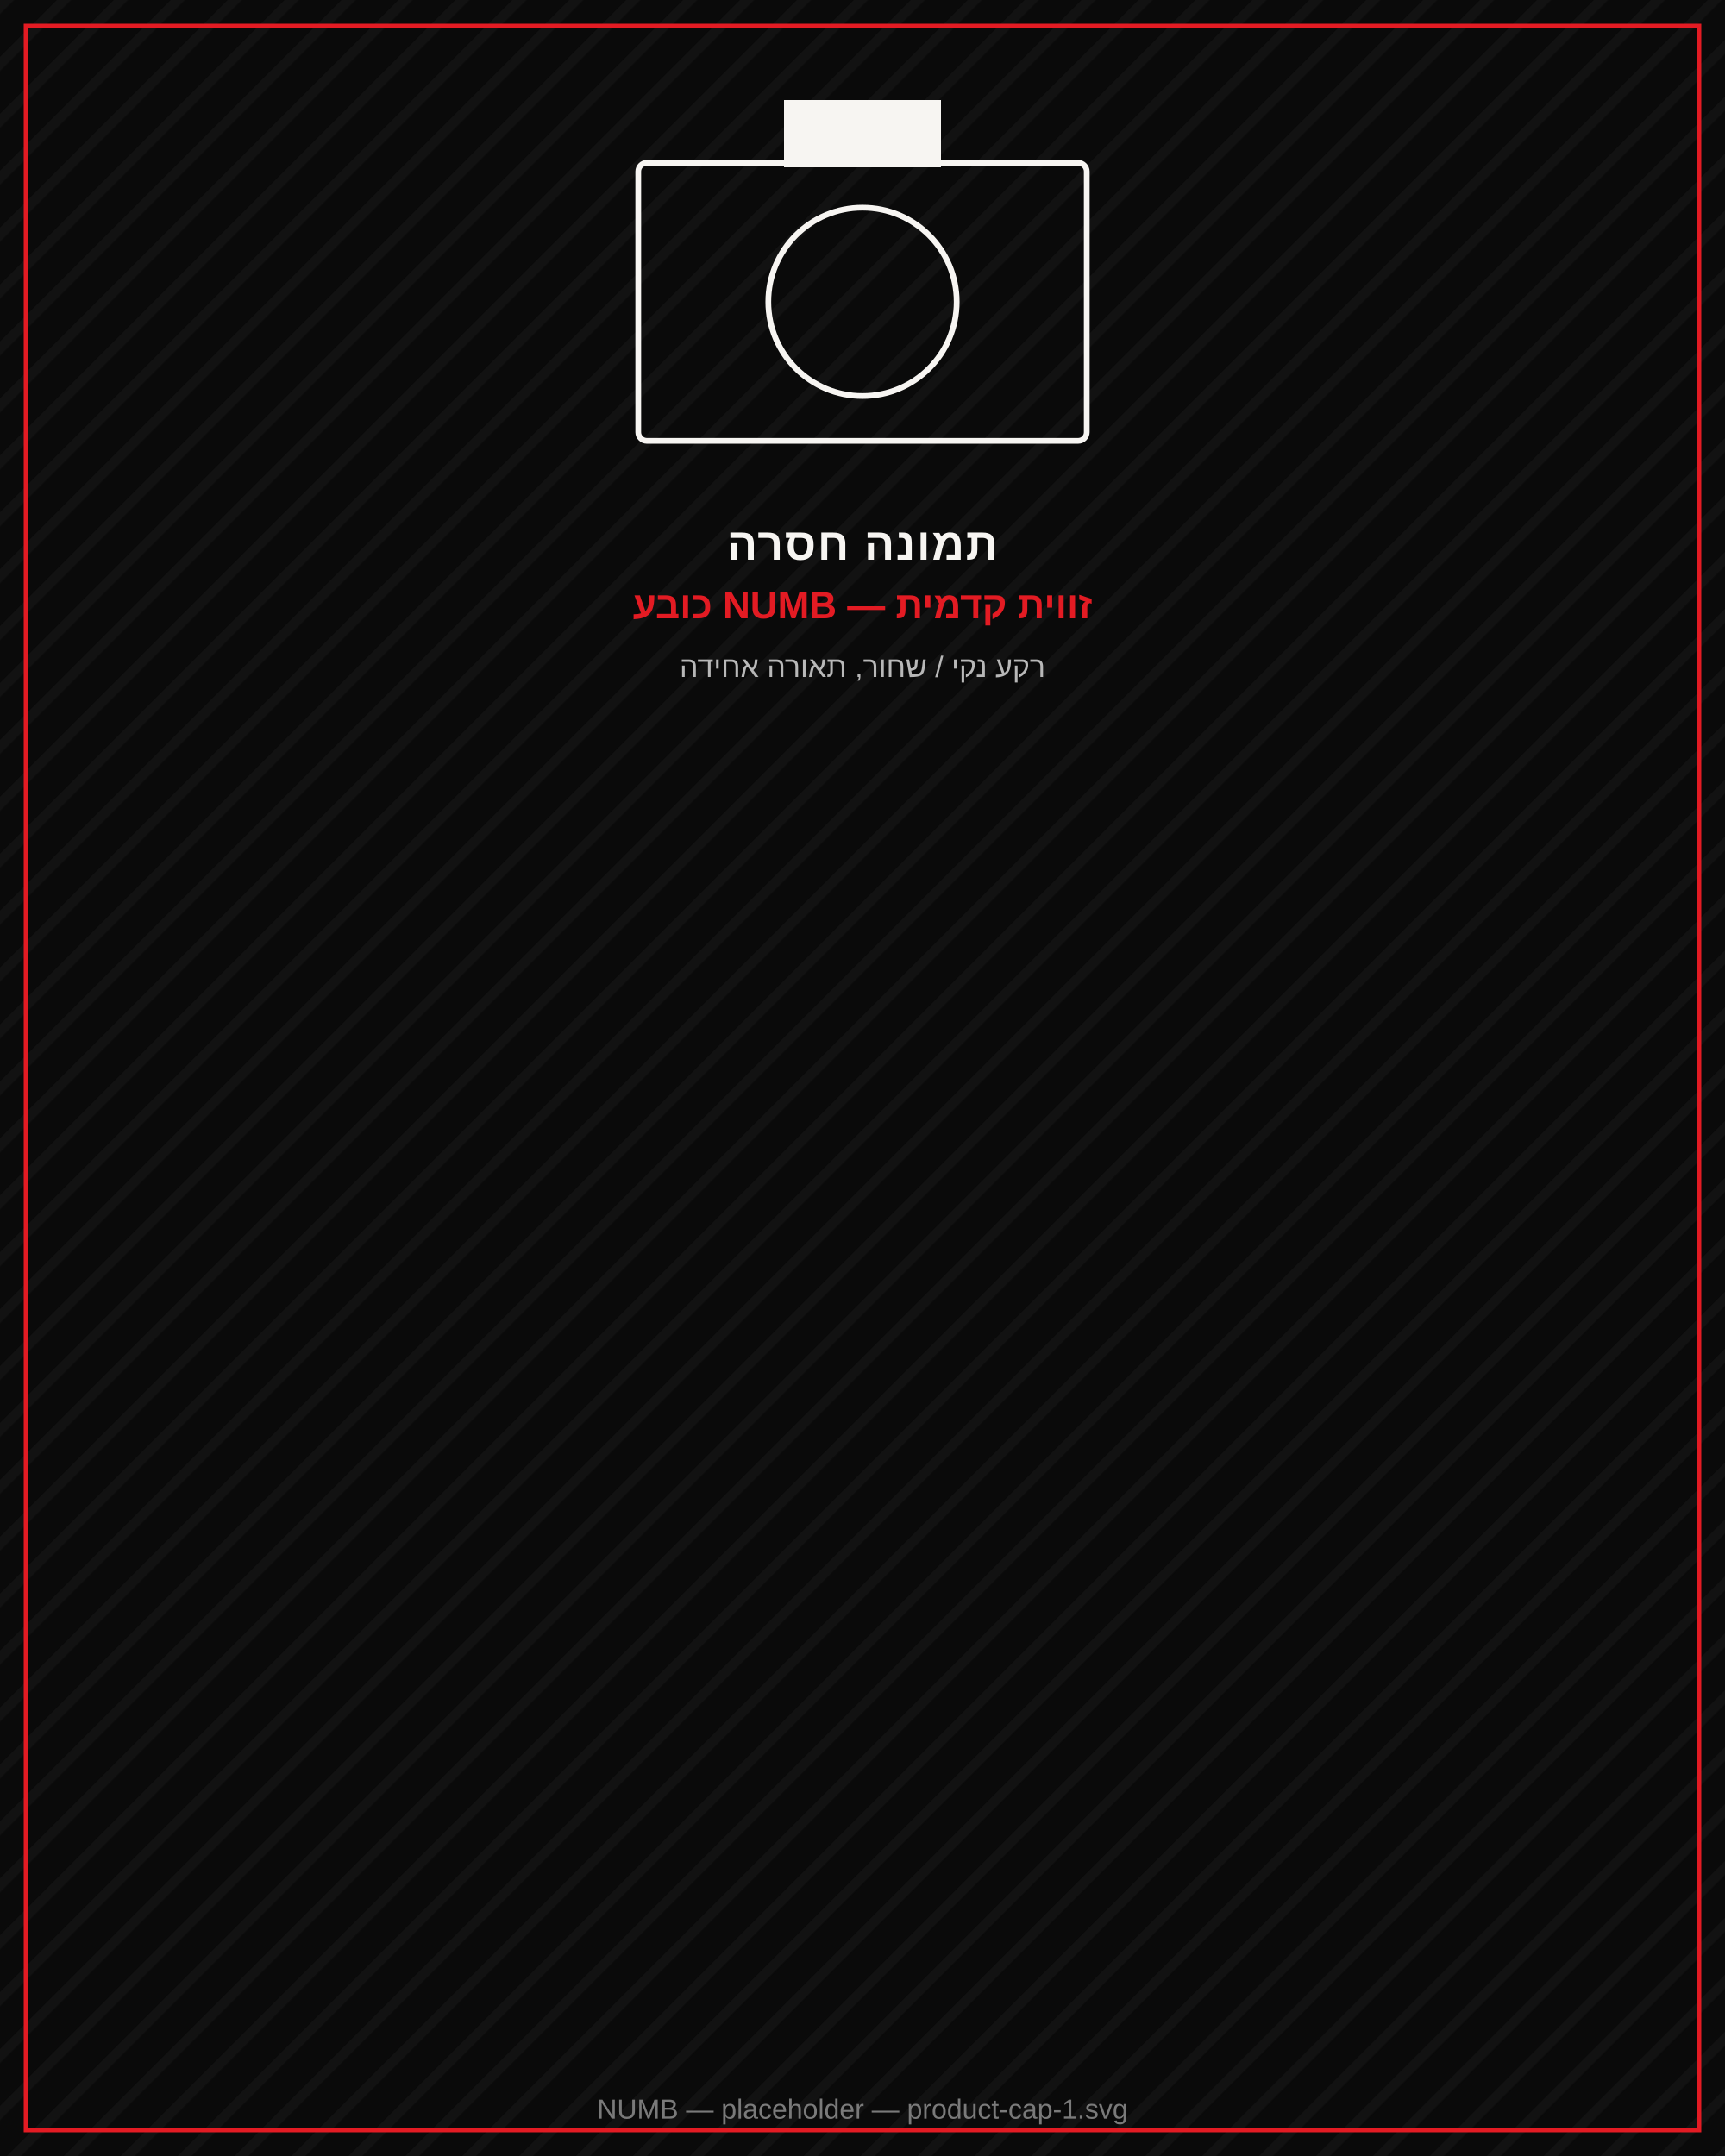
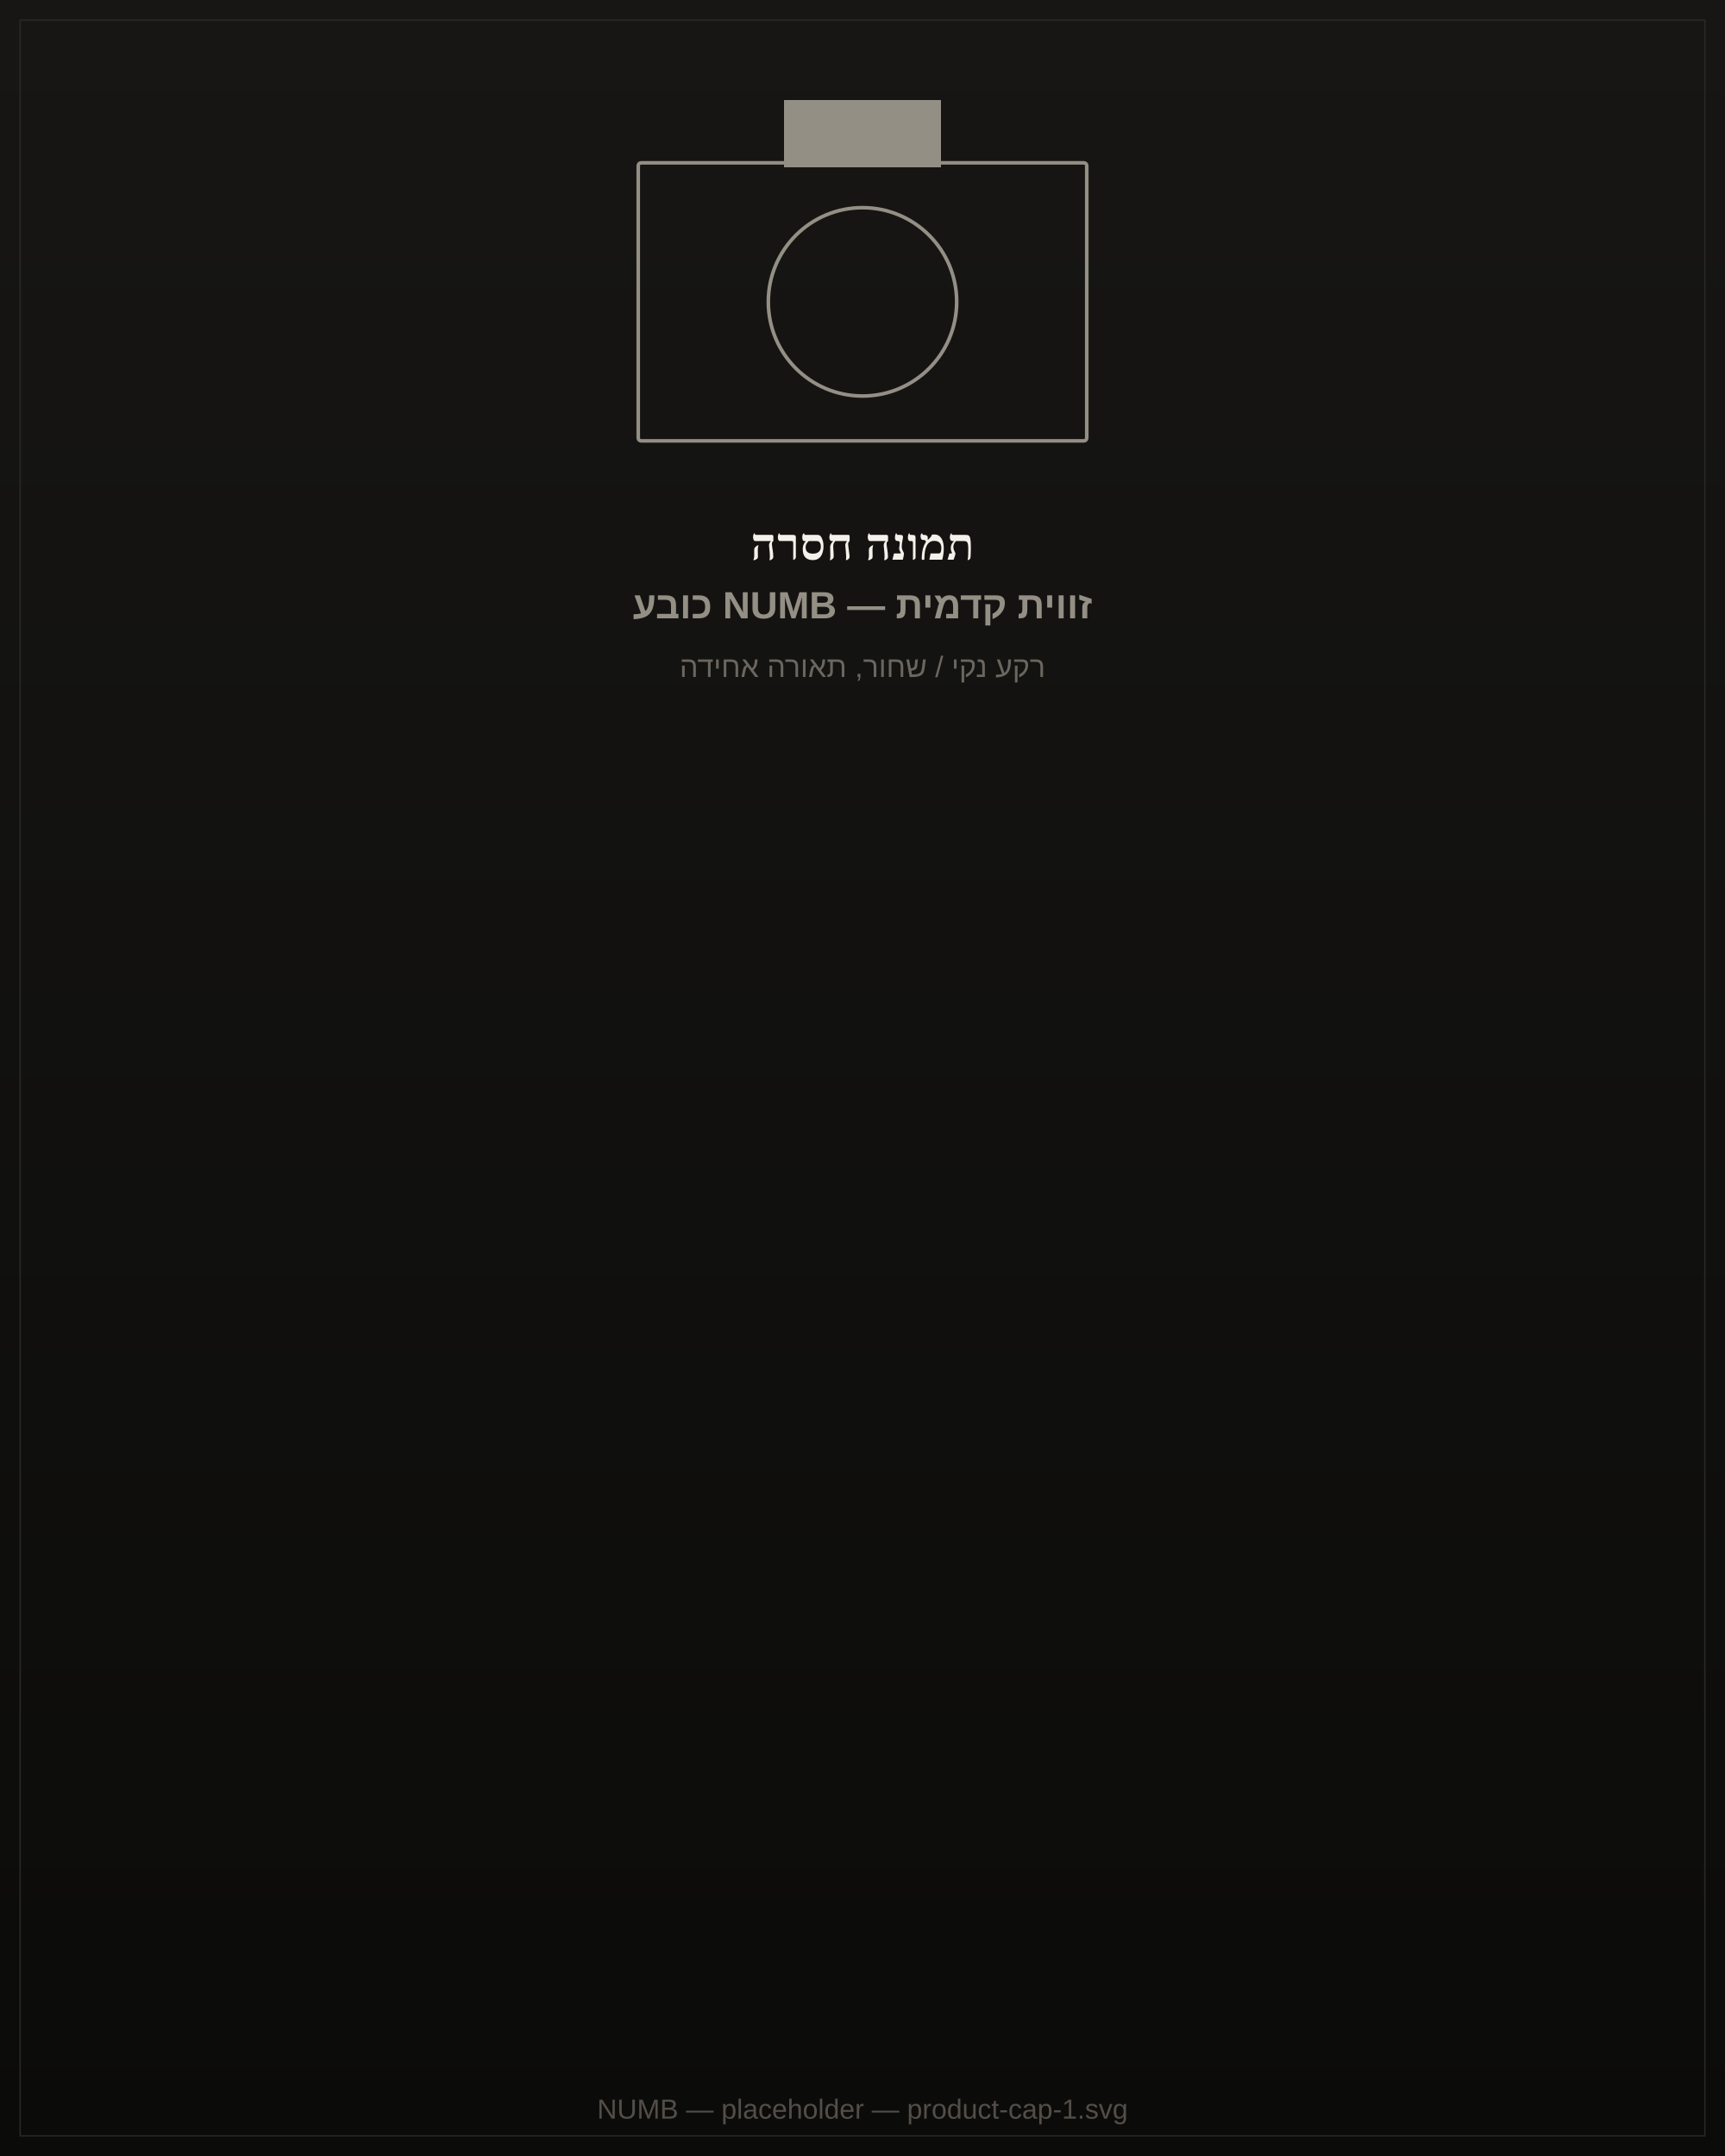
<svg xmlns="http://www.w3.org/2000/svg" viewBox="0 0 1200 1500" width="1200" height="1500" role="img" aria-label="כובע NUMB — זווית קדמית">
  <defs>
-     <pattern id="diag-product-cap-1.svg" width="28" height="28" patternTransform="rotate(45)" patternUnits="userSpaceOnUse">
-       <rect width="28" height="28" fill="#0A0A0A" />
-       <line x1="0" y1="0" x2="0" y2="28" stroke="#1c1c1c" stroke-width="14" />
-     </pattern>
+     <linearGradient id="g-product-cap-1.svg" x1="0" y1="0" x2="0" y2="1">
+       <stop offset="0" stop-color="#171614" />
+       <stop offset="1" stop-color="#0B0B0A" />
+     </linearGradient>
  </defs>
-   <rect width="1200" height="1500" fill="url(#diag-product-cap-1.svg)" />
-   <rect x="0" y="0" width="1200" height="1500" fill="#0A0A0A" fill-opacity="0.55" />
-   <rect x="18" y="18" width="1164" height="1464" fill="none" stroke="#E31B23" stroke-width="3" />
+   <rect width="1200" height="1500" fill="url(#g-product-cap-1.svg)" />
+   <rect x="14" y="14" width="1172" height="1472" fill="none" stroke="#2a2825" stroke-width="1" />
  <g transform="translate(600.0,210)">
-     <rect x="-156.0" y="-96.72" width="312.0" height="193.44" rx="6" fill="none" stroke="#F7F5F2" stroke-width="4" />
-     <circle cx="0" cy="0" r="65.52" fill="none" stroke="#F7F5F2" stroke-width="4" />
-     <rect x="-54.6" y="-140.4" width="109.2" height="46.8" fill="#F7F5F2" />
+     <rect x="-156.0" y="-96.72" width="312.0" height="193.44" rx="2" fill="none" stroke="#948F85" stroke-width="2.5" />
+     <circle cx="0" cy="0" r="65.52" fill="none" stroke="#948F85" stroke-width="2.5" />
+     <rect x="-54.6" y="-140.4" width="109.2" height="46.8" fill="#948F85" />
  </g>
-   <text x="600.0" y="389.4" text-anchor="middle" font-family="Arial, sans-serif" font-size="31.2" font-weight="700" fill="#F7F5F2" style="letter-spacing:1px">תמונה חסרה</text>
-   <text x="600.0" y="430.2" text-anchor="middle" font-family="Arial, sans-serif" font-size="26.4" fill="#E31B23" font-weight="700">כובע NUMB — זווית קדמית</text>
-   <text x="600.0" y="471.0" text-anchor="middle" font-family="Arial, sans-serif" font-size="20.4" fill="#B8B8B8">רקע נקי / שחור, תאורה אחידה</text>
-   <text x="600.0" y="1474" text-anchor="middle" font-family="Arial, sans-serif" font-size="19.2" fill="#7a7a7a">NUMB — placeholder — product-cap-1.svg</text>
+   <text x="600.0" y="389.4" text-anchor="middle" font-family="Georgia, 'Times New Roman', serif" font-size="31.2" font-weight="600" fill="#F4F1EA" style="letter-spacing:0.5px">תמונה חסרה</text>
+   <text x="600.0" y="430.2" text-anchor="middle" font-family="Arial, sans-serif" font-size="26.4" fill="#948F85" font-weight="600">כובע NUMB — זווית קדמית</text>
+   <text x="600.0" y="471.0" text-anchor="middle" font-family="Arial, sans-serif" font-size="20.4" fill="#6b665e">רקע נקי / שחור, תאורה אחידה</text>
+   <text x="600.0" y="1474" text-anchor="middle" font-family="Arial, sans-serif" font-size="19.2" fill="#524e47">NUMB — placeholder — product-cap-1.svg</text>
</svg>
